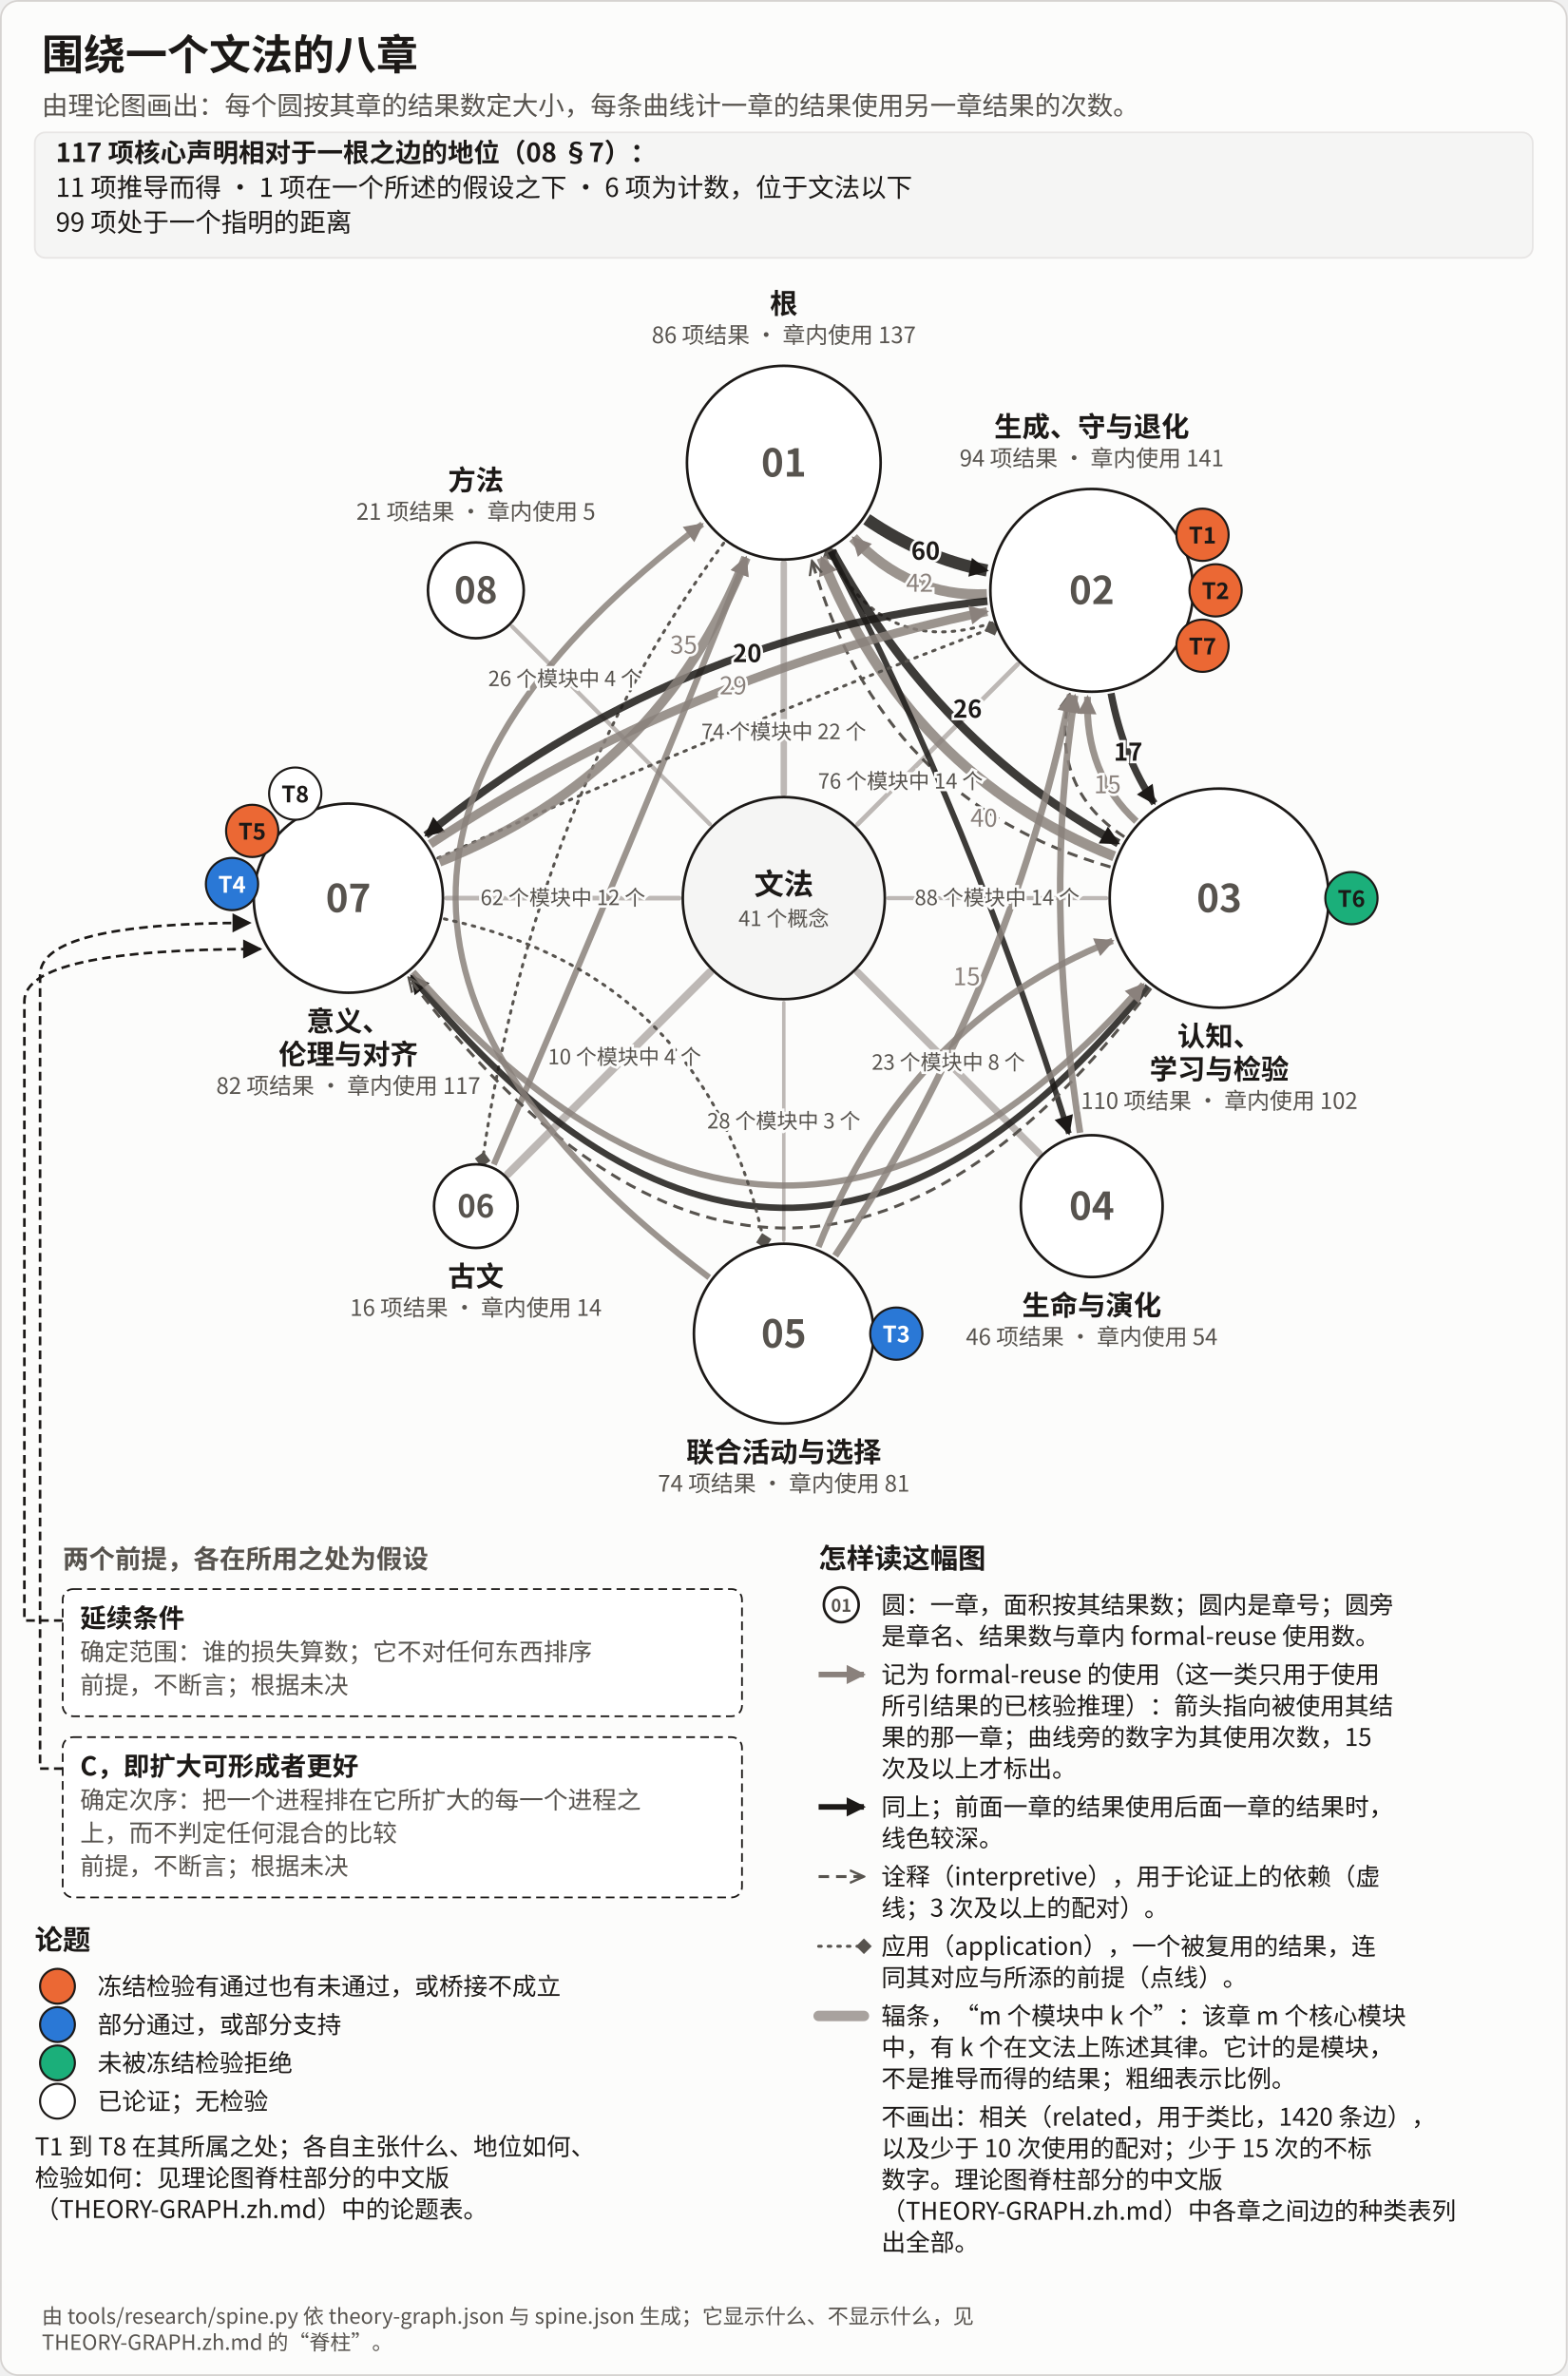
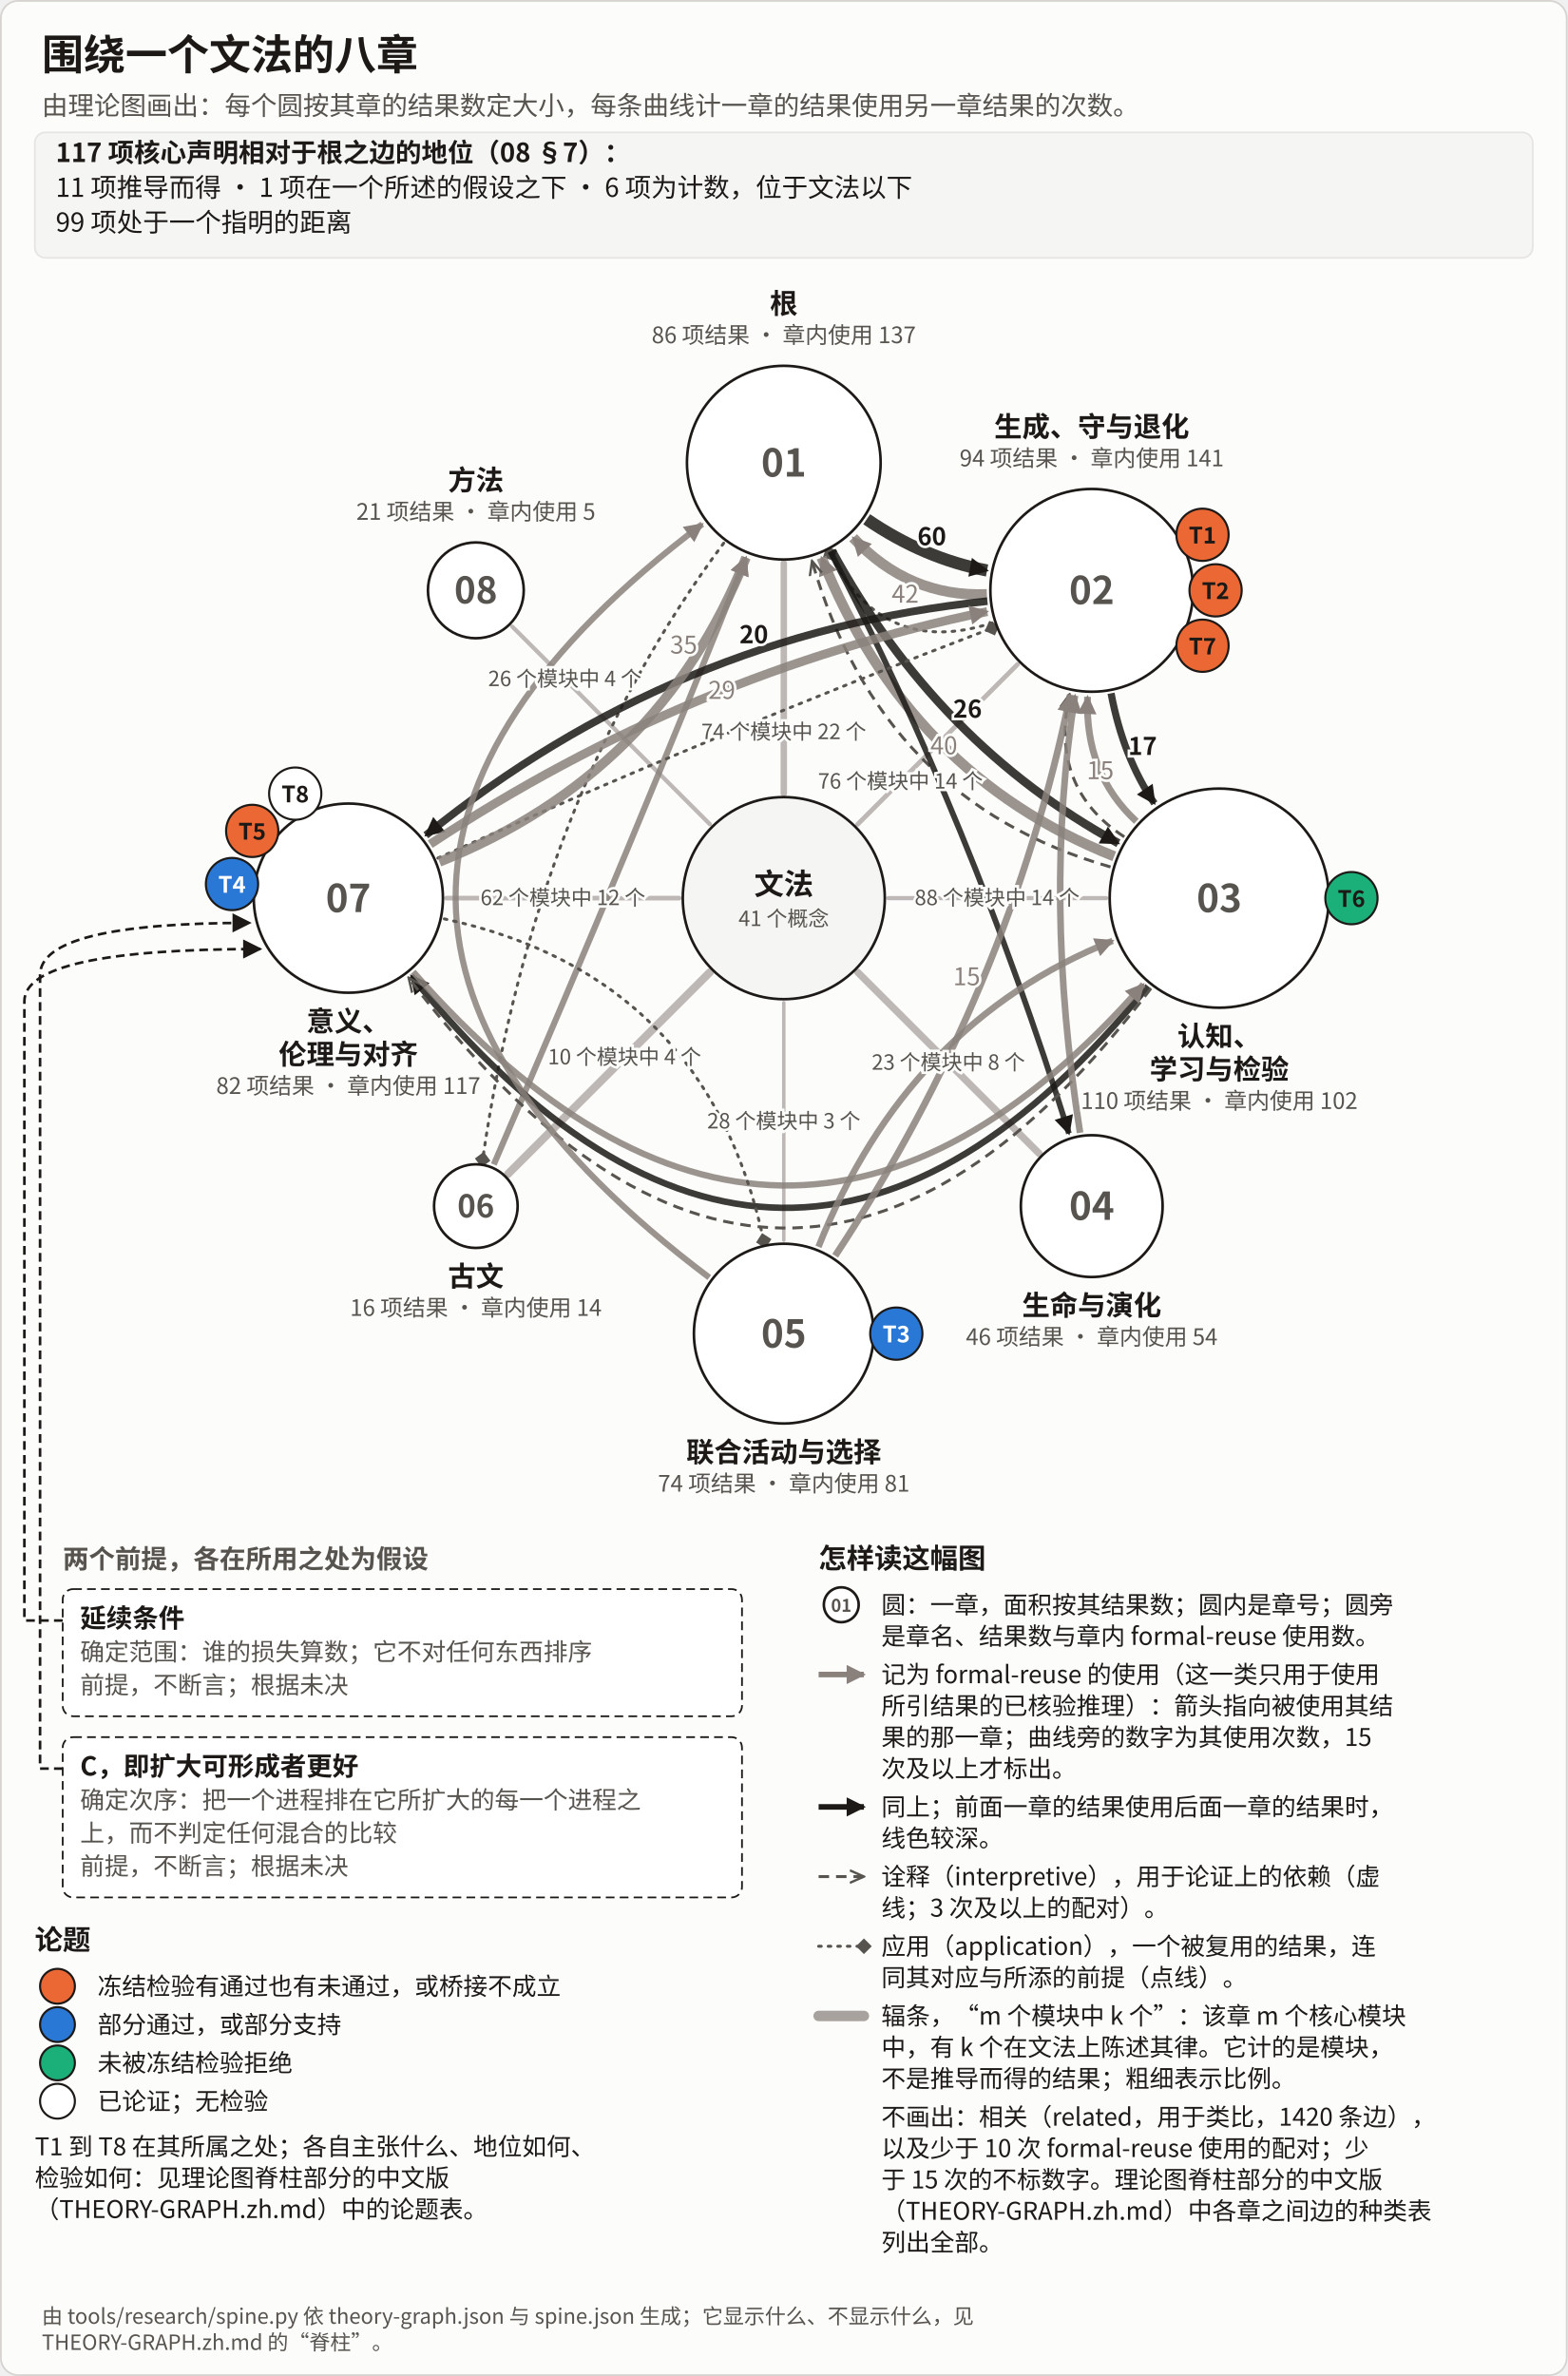
<svg xmlns="http://www.w3.org/2000/svg" viewBox="0 0 900 1364" width="900" height="1364" role="img" aria-labelledby="spine-title spine-desc" font-family="'PingFang SC', 'Hiragino Sans GB', 'Noto Sans CJK SC', 'Microsoft YaHei', sans-serif">
  <defs>
    <marker id="fwd" viewBox="0 0 10 10" refX="9" refY="5" markerWidth="11" markerHeight="11" markerUnits="userSpaceOnUse" orient="auto">
      <path d="M0,0 L10,5 L0,10 z" fill="#8a817c" />
    </marker>
    <marker id="back" viewBox="0 0 10 10" refX="9" refY="5" markerWidth="11" markerHeight="11" markerUnits="userSpaceOnUse" orient="auto">
      <path d="M0,0 L10,5 L0,10 z" fill="#1c1917" />
    </marker>
    <marker id="thin" viewBox="0 0 10 10" refX="9" refY="5" markerWidth="9" markerHeight="9" markerUnits="userSpaceOnUse" orient="auto">
      <path d="M0,1 L9,5 L0,9" fill="none" stroke="#57534e" stroke-width="1.5" />
    </marker>
    <marker id="diamond" viewBox="0 0 10 10" refX="5" refY="5" markerWidth="9" markerHeight="9" markerUnits="userSpaceOnUse" orient="auto">
      <path d="M5,0 L10,5 L5,10 L0,5 z" fill="#57534e" />
    </marker>
  </defs>
  <rect x="0.5" y="0.5" width="899" height="1363" rx="10" fill="#fcfcfb" stroke="#d6d3d1" />
  <text x="24" y="40" font-size="24" font-weight="bold" text-anchor="start" fill="#1c1917">围绕一个文法的八章</text>
  <text x="24" y="66" font-size="15" text-anchor="start" fill="#57534e">由理论图画出：每个圆按其章的结果数定大小，每条曲线计一章的结果使用另一章结果的次数。</text>
  <rect x="20" y="76" width="860" height="72" rx="6" fill="#f5f5f4" stroke="#e7e5e4" />
-   <text x="32" y="93" font-size="15" font-weight="bold" text-anchor="start" fill="#1c1917">117 项核心声明相对于一根之边的地位（08 §7）：</text>
+   <text x="32" y="93" font-size="15" font-weight="bold" text-anchor="start" fill="#1c1917">117 项核心声明相对于根之边的地位（08 §7）：</text>
  <text x="32" y="113" font-size="15" text-anchor="start" fill="#1c1917">11 项推导而得 · 1 项在一个所述的假设之下 · 6 项为计数，位于文法以下</text>
  <text x="32" y="133" font-size="15" text-anchor="start" fill="#1c1917">99 项处于一个指明的距离</text>
  <line x1="450" y1="323.3" x2="450" y2="455.6" stroke="#a8a29e" stroke-opacity="0.75" stroke-width="3.7" stroke-linecap="round" />
  <line x1="584.2" y1="381.4" x2="492.4" y2="473.2" stroke="#a8a29e" stroke-opacity="0.75" stroke-width="2.7" stroke-linecap="round" />
  <line x1="635.1" y1="515.6" x2="510" y2="515.6" stroke="#a8a29e" stroke-opacity="0.75" stroke-width="2.4" stroke-linecap="round" />
  <line x1="596.6" y1="662.2" x2="492.4" y2="558.1" stroke="#a8a29e" stroke-opacity="0.75" stroke-width="4.1" stroke-linecap="round" />
  <line x1="450" y1="712" x2="450" y2="575.6" stroke="#a8a29e" stroke-opacity="0.75" stroke-width="2" stroke-linecap="round" />
  <line x1="291.6" y1="674" x2="407.6" y2="558.1" stroke="#a8a29e" stroke-opacity="0.75" stroke-width="4.6" stroke-linecap="round" />
  <line x1="256.3" y1="515.6" x2="390" y2="515.6" stroke="#a8a29e" stroke-opacity="0.75" stroke-width="2.7" stroke-linecap="round" />
  <line x1="294.1" y1="359.7" x2="407.6" y2="473.2" stroke="#a8a29e" stroke-opacity="0.75" stroke-width="2.4" stroke-linecap="round" />
  <circle cx="450" cy="515.6" r="58" fill="#f5f5f4" stroke="#1c1917" stroke-width="1.5" />
  <text x="450" y="513.6" font-size="17" font-weight="bold" text-anchor="middle" fill="#1c1917">文法</text>
  <text x="450" y="531.6" font-size="12" text-anchor="middle" fill="#57534e">41 个概念</text>
  <path d="M497.6,298.1 Q530.7,320.7 566.7,327.5" fill="none" stroke="#1c1917" stroke-opacity="0.85" stroke-width="7" marker-end="url(#back)" />
  <path d="M566.6,341.2 Q521.6,342.9 489.8,308.7" fill="none" stroke="#8a817c" stroke-opacity="0.85" stroke-width="6" marker-end="url(#fwd)" />
  <path d="M569.6,357.6 Q507,378 476.5,317.9" fill="none" stroke="#57534e" stroke-width="1.7" stroke-dasharray="1.5 4" stroke-linecap="round" marker-end="url(#diamond)" />
  <path d="M477.6,316.2 Q538.2,427.4 642.1,484.1" fill="none" stroke="#1c1917" stroke-opacity="0.85" stroke-width="4.9" marker-end="url(#back)" />
  <path d="M639.7,491.6 Q521.3,444.4 471.7,320.1" fill="none" stroke="#8a817c" stroke-opacity="0.85" stroke-width="5.9" marker-end="url(#fwd)" />
  <path d="M637.6,497.7 Q505.7,459.9 466.2,322" fill="none" stroke="#57534e" stroke-width="1.7" stroke-dasharray="6 4" marker-end="url(#thin)" />
  <path d="M476.7,316.7 Q557.5,471.1 613.7,650.7" fill="none" stroke="#1c1917" stroke-opacity="0.85" stroke-width="3.3" marker-end="url(#back)" />
  <path d="M415.5,311.8 Q307.4,456.6 277.1,665.7" fill="none" stroke="#57534e" stroke-width="1.7" stroke-dasharray="1.5 4" stroke-linecap="round" marker-end="url(#diamond)" />
  <path d="M283.5,668.5 Q364.7,480.3 428.3,320.1" fill="none" stroke="#8a817c" stroke-opacity="0.85" stroke-width="3.5" marker-end="url(#fwd)" />
  <path d="M637.9,398 Q644.9,434.9 662.8,461.2" fill="none" stroke="#1c1917" stroke-opacity="0.85" stroke-width="4.1" marker-end="url(#back)" />
  <path d="M652.4,471.5 Q622.7,444.1 624.4,400" fill="none" stroke="#8a817c" stroke-opacity="0.85" stroke-width="3.9" marker-end="url(#fwd)" />
  <path d="M645.5,480.4 Q602.4,452.5 614,398.7" fill="none" stroke="#57534e" stroke-width="1.7" stroke-dasharray="6 4" marker-end="url(#thin)" />
  <path d="M566.9,345.1 Q387.1,363.8 244.5,479.5" fill="none" stroke="#1c1917" stroke-opacity="0.85" stroke-width="4.4" marker-end="url(#back)" />
  <path d="M247,484.6 Q396.3,386 566.8,351.1" fill="none" stroke="#8a817c" stroke-opacity="0.85" stroke-width="5.1" marker-end="url(#fwd)" />
  <path d="M251.4,492.6 Q410.8,421.1 569.6,360.6" fill="none" stroke="#57534e" stroke-width="1.7" stroke-dasharray="1.5 4" stroke-linecap="round" marker-end="url(#diamond)" />
  <path d="M659.1,566.1 Q450,823.6 236.1,560.2" fill="none" stroke="#1c1917" stroke-opacity="0.85" stroke-width="3.7" marker-end="url(#back)" />
  <path d="M660.8,567.4 Q450,845.6 234.6,561.3" fill="none" stroke="#57534e" stroke-width="1.7" stroke-dasharray="6 4" marker-end="url(#thin)" />
  <path d="M237.2,557.9 Q450,799.6 656.4,565.1" fill="none" stroke="#8a817c" stroke-opacity="0.85" stroke-width="3.6" marker-end="url(#fwd)" />
  <path d="M620.1,650.3 Q598.8,515.6 617.2,399.3" fill="none" stroke="#8a817c" stroke-opacity="0.85" stroke-width="3.8" marker-end="url(#fwd)" />
  <path d="M407.2,733.4 Q118,515.6 403.2,300.9" fill="none" stroke="#8a817c" stroke-opacity="0.85" stroke-width="3.5" marker-end="url(#fwd)" />
  <path d="M479.5,720.9 Q579.6,569.3 614.5,398.8" fill="none" stroke="#8a817c" stroke-opacity="0.85" stroke-width="3.9" marker-end="url(#fwd)" />
  <path d="M469.9,715.8 Q521.3,586.9 638.8,540.1" fill="none" stroke="#8a817c" stroke-opacity="0.85" stroke-width="3.7" marker-end="url(#fwd)" />
  <path d="M252.3,494.8 Q378.7,444.4 428.3,320.1" fill="none" stroke="#8a817c" stroke-opacity="0.85" stroke-width="5.5" marker-end="url(#fwd)" />
  <path d="M255.1,527.5 Q405.6,560 438.5,712.3" fill="none" stroke="#57534e" stroke-width="1.7" stroke-dasharray="1.5 4" stroke-linecap="round" marker-end="url(#diamond)" />
  <circle cx="450" cy="265.6" r="55.6" fill="#ffffff" stroke="#1c1917" stroke-width="1.5" />
  <text x="450" y="273.6" font-size="22" font-weight="bold" text-anchor="middle" fill="#57534e">01</text>
  <text x="450" y="180" font-size="16" font-weight="bold" text-anchor="middle" fill="#1c1917" stroke="#fcfcfb" stroke-width="3" paint-order="stroke">根</text>
  <text x="450" y="197" font-size="13" text-anchor="middle" fill="#57534e" stroke="#fcfcfb" stroke-width="3" paint-order="stroke">86 项结果 · 章内使用 137</text>
  <circle cx="626.8" cy="338.9" r="58.2" fill="#ffffff" stroke="#1c1917" stroke-width="1.5" />
  <text x="626.8" y="346.8" font-size="22" font-weight="bold" text-anchor="middle" fill="#57534e">02</text>
  <text x="626.8" y="250.7" font-size="16" font-weight="bold" text-anchor="middle" fill="#1c1917" stroke="#fcfcfb" stroke-width="3" paint-order="stroke">生成、守与退化</text>
  <text x="626.8" y="267.7" font-size="13" text-anchor="middle" fill="#57534e" stroke="#fcfcfb" stroke-width="3" paint-order="stroke">94 项结果 · 章内使用 141</text>
  <circle cx="700" cy="515.6" r="62.9" fill="#ffffff" stroke="#1c1917" stroke-width="1.5" />
  <text x="700" y="523.6" font-size="22" font-weight="bold" text-anchor="middle" fill="#57534e">03</text>
  <text x="700" y="600.6" font-size="16" font-weight="bold" text-anchor="middle" fill="#1c1917" stroke="#fcfcfb" stroke-width="3" paint-order="stroke">认知、</text>
  <text x="700" y="619.6" font-size="16" font-weight="bold" text-anchor="middle" fill="#1c1917" stroke="#fcfcfb" stroke-width="3" paint-order="stroke">学习与检验</text>
  <text x="700" y="636.6" font-size="13" text-anchor="middle" fill="#57534e" stroke="#fcfcfb" stroke-width="3" paint-order="stroke">110 项结果 · 章内使用 102</text>
  <circle cx="626.8" cy="692.4" r="40.7" fill="#ffffff" stroke="#1c1917" stroke-width="1.5" />
  <text x="626.8" y="700.3" font-size="22" font-weight="bold" text-anchor="middle" fill="#57534e">04</text>
  <text x="626.8" y="755.1" font-size="16" font-weight="bold" text-anchor="middle" fill="#1c1917" stroke="#fcfcfb" stroke-width="3" paint-order="stroke">生命与演化</text>
  <text x="626.8" y="772.1" font-size="13" text-anchor="middle" fill="#57534e" stroke="#fcfcfb" stroke-width="3" paint-order="stroke">46 项结果 · 章内使用 54</text>
  <circle cx="450" cy="765.6" r="51.6" fill="#ffffff" stroke="#1c1917" stroke-width="1.5" />
  <text x="450" y="773.6" font-size="22" font-weight="bold" text-anchor="middle" fill="#57534e">05</text>
  <text x="450" y="839.3" font-size="16" font-weight="bold" text-anchor="middle" fill="#1c1917" stroke="#fcfcfb" stroke-width="3" paint-order="stroke">联合活动与选择</text>
  <text x="450" y="856.3" font-size="13" text-anchor="middle" fill="#57534e" stroke="#fcfcfb" stroke-width="3" paint-order="stroke">74 项结果 · 章内使用 81</text>
  <circle cx="273.2" cy="692.4" r="24" fill="#ffffff" stroke="#1c1917" stroke-width="1.5" />
  <text x="273.2" y="698.9" font-size="18" font-weight="bold" text-anchor="middle" fill="#57534e">06</text>
  <text x="273.2" y="738.4" font-size="16" font-weight="bold" text-anchor="middle" fill="#1c1917" stroke="#fcfcfb" stroke-width="3" paint-order="stroke">古文</text>
  <text x="273.2" y="755.4" font-size="13" text-anchor="middle" fill="#57534e" stroke="#fcfcfb" stroke-width="3" paint-order="stroke">16 项结果 · 章内使用 14</text>
  <circle cx="200" cy="515.6" r="54.3" fill="#ffffff" stroke="#1c1917" stroke-width="1.5" />
  <text x="200" y="523.6" font-size="22" font-weight="bold" text-anchor="middle" fill="#57534e">07</text>
  <text x="200" y="592" font-size="16" font-weight="bold" text-anchor="middle" fill="#1c1917" stroke="#fcfcfb" stroke-width="3" paint-order="stroke">意义、</text>
  <text x="200" y="611" font-size="16" font-weight="bold" text-anchor="middle" fill="#1c1917" stroke="#fcfcfb" stroke-width="3" paint-order="stroke">伦理与对齐</text>
  <text x="200" y="628" font-size="13" text-anchor="middle" fill="#57534e" stroke="#fcfcfb" stroke-width="3" paint-order="stroke">82 项结果 · 章内使用 117</text>
  <circle cx="273.2" cy="338.9" r="27.5" fill="#ffffff" stroke="#1c1917" stroke-width="1.5" />
  <text x="273.2" y="346.4" font-size="21" font-weight="bold" text-anchor="middle" fill="#57534e">08</text>
  <text x="273.2" y="281.4" font-size="16" font-weight="bold" text-anchor="middle" fill="#1c1917" stroke="#fcfcfb" stroke-width="3" paint-order="stroke">方法</text>
  <text x="273.2" y="298.4" font-size="13" text-anchor="middle" fill="#57534e" stroke="#fcfcfb" stroke-width="3" paint-order="stroke">21 项结果 · 章内使用 5</text>
  <circle cx="690.4" cy="307" r="15" fill="#eb6834" stroke="#1c1917" stroke-width="1.2" />
  <text x="690.4" y="312" font-size="13" font-weight="bold" text-anchor="middle" fill="#1c1917">T1</text>
  <circle cx="697.9" cy="338.9" r="15" fill="#eb6834" stroke="#1c1917" stroke-width="1.2" />
  <text x="697.9" y="343.9" font-size="13" font-weight="bold" text-anchor="middle" fill="#1c1917">T2</text>
  <circle cx="690.4" cy="370.7" r="15" fill="#eb6834" stroke="#1c1917" stroke-width="1.2" />
  <text x="690.4" y="375.7" font-size="13" font-weight="bold" text-anchor="middle" fill="#1c1917">T7</text>
  <circle cx="514.6" cy="765.6" r="15" fill="#2a78d6" stroke="#1c1917" stroke-width="1.2" />
  <text x="514.6" y="770.6" font-size="13" font-weight="bold" text-anchor="middle" fill="#ffffff">T3</text>
  <circle cx="133.2" cy="507.5" r="15" fill="#2a78d6" stroke="#1c1917" stroke-width="1.2" />
  <text x="133.2" y="512.5" font-size="13" font-weight="bold" text-anchor="middle" fill="#ffffff">T4</text>
  <circle cx="144.8" cy="477" r="15" fill="#eb6834" stroke="#1c1917" stroke-width="1.2" />
  <text x="144.8" y="482" font-size="13" font-weight="bold" text-anchor="middle" fill="#1c1917">T5</text>
  <circle cx="169.5" cy="455.6" r="15" fill="#ffffff" stroke="#1c1917" stroke-width="1.2" />
  <text x="169.5" y="460.6" font-size="13" font-weight="bold" text-anchor="middle" fill="#1c1917">T8</text>
  <circle cx="775.9" cy="515.6" r="15" fill="#1baf7a" stroke="#1c1917" stroke-width="1.2" />
  <text x="775.9" y="520.6" font-size="13" font-weight="bold" text-anchor="middle" fill="#1c1917">T6</text>
  <text x="450" y="424.3" font-size="12" text-anchor="middle" fill="#57534e" stroke="#fcfcfb" stroke-width="3" paint-order="stroke">74 个模块中 22 个</text>
  <text x="517" y="452.7" font-size="12" text-anchor="middle" fill="#57534e" stroke="#fcfcfb" stroke-width="3" paint-order="stroke">76 个模块中 14 个</text>
  <text x="572.5" y="519.6" font-size="12" text-anchor="middle" fill="#57534e" stroke="#fcfcfb" stroke-width="3" paint-order="stroke">88 个模块中 14 个</text>
  <text x="544.5" y="614.1" font-size="12" text-anchor="middle" fill="#57534e" stroke="#fcfcfb" stroke-width="3" paint-order="stroke">23 个模块中 8 个</text>
  <text x="450" y="647.8" font-size="12" text-anchor="middle" fill="#57534e" stroke="#fcfcfb" stroke-width="3" paint-order="stroke">28 个模块中 3 个</text>
  <text x="358.6" y="611" font-size="12" text-anchor="middle" fill="#57534e" stroke="#fcfcfb" stroke-width="3" paint-order="stroke">10 个模块中 4 个</text>
  <text x="323.2" y="519.6" font-size="12" text-anchor="middle" fill="#57534e" stroke="#fcfcfb" stroke-width="3" paint-order="stroke">62 个模块中 12 个</text>
  <text x="324.3" y="393.9" font-size="12" text-anchor="middle" fill="#57534e" stroke="#fcfcfb" stroke-width="3" paint-order="stroke">26 个模块中 4 个</text>
-   <text x="531.4" y="321.3" font-size="14" font-weight="bold" text-anchor="middle" fill="#1c1917" stroke="#fcfcfb" stroke-width="3" paint-order="stroke">60</text>
-   <text x="528" y="339.7" font-size="14" text-anchor="middle" fill="#8a817c" stroke="#fcfcfb" stroke-width="3" paint-order="stroke">42</text>
-   <text x="564.9" y="474.6" font-size="14" text-anchor="middle" fill="#8a817c" stroke="#fcfcfb" stroke-width="3" paint-order="stroke">40</text>
+   <text x="535" y="313" font-size="14" font-weight="bold" text-anchor="middle" fill="#1c1917" stroke="#fcfcfb" stroke-width="3" paint-order="stroke">60</text>
+   <text x="519.7" y="346" font-size="14" text-anchor="middle" fill="#8a817c" stroke="#fcfcfb" stroke-width="3" paint-order="stroke">42</text>
+   <text x="541.9" y="433" font-size="14" text-anchor="middle" fill="#8a817c" stroke="#fcfcfb" stroke-width="3" paint-order="stroke">40</text>
  <text x="392.5" y="375.2" font-size="14" text-anchor="middle" fill="#8a817c" stroke="#fcfcfb" stroke-width="3" paint-order="stroke">35</text>
-   <text x="420.9" y="398.6" font-size="14" text-anchor="middle" fill="#8a817c" stroke="#fcfcfb" stroke-width="3" paint-order="stroke">29</text>
+   <text x="414.4" y="401.2" font-size="14" text-anchor="middle" fill="#8a817c" stroke="#fcfcfb" stroke-width="3" paint-order="stroke">29</text>
  <text x="555.5" y="412" font-size="14" font-weight="bold" text-anchor="middle" fill="#1c1917" stroke="#fcfcfb" stroke-width="3" paint-order="stroke">26</text>
-   <text x="429" y="380.1" font-size="14" font-weight="bold" text-anchor="middle" fill="#1c1917" stroke="#fcfcfb" stroke-width="3" paint-order="stroke">20</text>
-   <text x="647.7" y="436.7" font-size="14" font-weight="bold" text-anchor="middle" fill="#1c1917" stroke="#fcfcfb" stroke-width="3" paint-order="stroke">17</text>
-   <text x="635.8" y="455.4" font-size="14" text-anchor="middle" fill="#8a817c" stroke="#fcfcfb" stroke-width="3" paint-order="stroke">15</text>
+   <text x="432.8" y="369.3" font-size="14" font-weight="bold" text-anchor="middle" fill="#1c1917" stroke="#fcfcfb" stroke-width="3" paint-order="stroke">20</text>
+   <text x="656" y="433.4" font-size="14" font-weight="bold" text-anchor="middle" fill="#1c1917" stroke="#fcfcfb" stroke-width="3" paint-order="stroke">17</text>
+   <text x="631.7" y="447.3" font-size="14" text-anchor="middle" fill="#8a817c" stroke="#fcfcfb" stroke-width="3" paint-order="stroke">15</text>
  <text x="555" y="565.6" font-size="14" text-anchor="middle" fill="#8a817c" stroke="#fcfcfb" stroke-width="3" paint-order="stroke">15</text>
  <text x="36" y="900.3" font-size="15" font-weight="bold" text-anchor="start" fill="#57534e">两个前提，各在所用之处为假设</text>
  <rect x="36" y="912.256" width="390" height="73" rx="6" fill="#ffffff" stroke="#1c1917" stroke-dasharray="5 3" />
  <text x="46" y="934.3" font-size="15" font-weight="bold" text-anchor="start" fill="#1c1917">延续条件</text>
  <text x="46" y="953.3" font-size="14" text-anchor="start" fill="#57534e">确定范围：谁的损失算数；它不对任何东西排序</text>
  <text x="46" y="972.3" font-size="14" text-anchor="start" fill="#57534e">前提，不断言；根据未决</text>
  <path d="M36,930.3 L14,930.3 L14,574.8 Q14,544.8 149.5,544.8" fill="none" stroke="#1c1917" stroke-width="1.5" stroke-dasharray="5 3" marker-end="url(#back)" />
  <rect x="36" y="997.256" width="390" height="92" rx="6" fill="#ffffff" stroke="#1c1917" stroke-dasharray="5 3" />
  <text x="46" y="1019.3" font-size="15" font-weight="bold" text-anchor="start" fill="#1c1917">C，即扩大可形成者更好</text>
  <text x="46" y="1038.3" font-size="14" text-anchor="start" fill="#57534e">确定次序：把一个进程排在它所扩大的每一个进程之</text>
  <text x="46" y="1057.3" font-size="14" text-anchor="start" fill="#57534e">上，而不判定任何混合的比较</text>
  <text x="46" y="1076.3" font-size="14" text-anchor="start" fill="#57534e">前提，不断言；根据未决</text>
  <path d="M36,1015.3 L23,1015.3 L23,559.8 Q23,529.8 143.4,529.8" fill="none" stroke="#1c1917" stroke-width="1.5" stroke-dasharray="5 3" marker-end="url(#back)" />
  <text x="20" y="1119.3" font-size="16" font-weight="bold" text-anchor="start" fill="#1c1917">论题</text>
  <circle cx="33" cy="1140.256" r="10" fill="#eb6834" stroke="#1c1917" stroke-width="1.2" />
  <text x="56" y="1145.3" font-size="14" text-anchor="start" fill="#1c1917">冻结检验有通过也有未通过，或桥接不成立</text>
  <circle cx="33" cy="1162.256" r="10" fill="#2a78d6" stroke="#1c1917" stroke-width="1.2" />
  <text x="56" y="1167.3" font-size="14" text-anchor="start" fill="#1c1917">部分通过，或部分支持</text>
  <circle cx="33" cy="1184.256" r="10" fill="#1baf7a" stroke="#1c1917" stroke-width="1.2" />
  <text x="56" y="1189.3" font-size="14" text-anchor="start" fill="#1c1917">未被冻结检验拒绝</text>
  <circle cx="33" cy="1206.256" r="10" fill="#ffffff" stroke="#1c1917" stroke-width="1.2" />
  <text x="56" y="1211.3" font-size="14" text-anchor="start" fill="#1c1917">已论证；无检验</text>
  <text x="20" y="1237.3" font-size="14" text-anchor="start" fill="#1c1917">T1 到 T8 在其所属之处；各自主张什么、地位如何、</text>
  <text x="20" y="1255.3" font-size="14" text-anchor="start" fill="#1c1917">检验如何：见理论图脊柱部分的中文版</text>
  <text x="20" y="1273.3" font-size="14" text-anchor="start" fill="#1c1917">（THEORY-GRAPH.zh.md）中的论题表。</text>
  <text x="470" y="900.3" font-size="16" font-weight="bold" text-anchor="start" fill="#1c1917">怎样读这幅图</text>
  <circle cx="483" cy="921.256" r="10" fill="#ffffff" stroke="#1c1917" stroke-width="1.5" />
  <text x="483" y="925.3" font-size="10" font-weight="bold" text-anchor="middle" fill="#57534e">01</text>
  <text x="506" y="926.3" font-size="14" text-anchor="start" fill="#1c1917">圆：一章，面积按其结果数；圆内是章号；圆旁</text>
  <text x="506" y="944.3" font-size="14" text-anchor="start" fill="#1c1917">是章名、结果数与章内 formal-reuse 使用数。</text>
  <line x1="470" y1="961.3" x2="496" y2="961.3" stroke="#8a817c" stroke-width="3.2" marker-end="url(#fwd)" />
  <text x="506" y="966.3" font-size="14" text-anchor="start" fill="#1c1917">记为 formal-reuse 的使用（这一类只用于使用</text>
  <text x="506" y="984.3" font-size="14" text-anchor="start" fill="#1c1917">所引结果的已核验推理）：箭头指向被使用其结</text>
  <text x="506" y="1002.3" font-size="14" text-anchor="start" fill="#1c1917">果的那一章；曲线旁的数字为其使用次数，15</text>
  <text x="506" y="1020.3" font-size="14" text-anchor="start" fill="#1c1917">次及以上才标出。</text>
  <line x1="470" y1="1037.3" x2="496" y2="1037.3" stroke="#1c1917" stroke-width="3.2" marker-end="url(#back)" />
  <text x="506" y="1042.3" font-size="14" text-anchor="start" fill="#1c1917">同上；前面一章的结果使用后面一章的结果时，</text>
  <text x="506" y="1060.3" font-size="14" text-anchor="start" fill="#1c1917">线色较深。</text>
  <line x1="470" y1="1077.3" x2="496" y2="1077.3" stroke="#57534e" stroke-width="1.7" stroke-dasharray="6 4" marker-end="url(#thin)" />
  <text x="506" y="1082.3" font-size="14" text-anchor="start" fill="#1c1917">诠释（interpretive），用于论证上的依赖（虚</text>
  <text x="506" y="1100.3" font-size="14" text-anchor="start" fill="#1c1917">线；3 次及以上的配对）。</text>
  <line x1="470" y1="1117.3" x2="496" y2="1117.3" stroke="#57534e" stroke-width="1.7" stroke-dasharray="1.5 4" stroke-linecap="round" marker-end="url(#diamond)" />
  <text x="506" y="1122.3" font-size="14" text-anchor="start" fill="#1c1917">应用（application），一个被复用的结果，连</text>
  <text x="506" y="1140.3" font-size="14" text-anchor="start" fill="#1c1917">同其对应与所添的前提（点线）。</text>
  <line x1="470" y1="1157.3" x2="496" y2="1157.3" stroke="#a8a29e" stroke-width="6" stroke-linecap="round" />
  <text x="506" y="1162.3" font-size="14" text-anchor="start" fill="#1c1917">辐条，“m 个模块中 k 个”：该章 m 个核心模块</text>
  <text x="506" y="1180.3" font-size="14" text-anchor="start" fill="#1c1917">中，有 k 个在文法上陈述其律。它计的是模块，</text>
  <text x="506" y="1198.3" font-size="14" text-anchor="start" fill="#1c1917">不是推导而得的结果；粗细表示比例。</text>
  <text x="506" y="1220.3" font-size="14" text-anchor="start" fill="#1c1917">不画出：相关（related，用于类比，1420 条边），</text>
-   <text x="506" y="1238.3" font-size="14" text-anchor="start" fill="#1c1917">以及少于 10 次使用的配对；少于 15 次的不标</text>
-   <text x="506" y="1256.3" font-size="14" text-anchor="start" fill="#1c1917">数字。理论图脊柱部分的中文版</text>
-   <text x="506" y="1274.3" font-size="14" text-anchor="start" fill="#1c1917">（THEORY-GRAPH.zh.md）中各章之间边的种类表列</text>
-   <text x="506" y="1292.3" font-size="14" text-anchor="start" fill="#1c1917">出全部。</text>
+   <text x="506" y="1238.3" font-size="14" text-anchor="start" fill="#1c1917">以及少于 10 次 formal-reuse 使用的配对；少</text>
+   <text x="506" y="1256.3" font-size="14" text-anchor="start" fill="#1c1917">于 15 次的不标数字。理论图脊柱部分的中文版</text>
+   <text x="506" y="1274.3" font-size="14" text-anchor="start" fill="#1c1917">（THEORY-GRAPH.zh.md）中各章之间边的种类表</text>
+   <text x="506" y="1292.3" font-size="14" text-anchor="start" fill="#1c1917">列出全部。</text>
  <text x="24" y="1334" font-size="12" text-anchor="start" fill="#57534e">由 tools/research/spine.py 依 theory-graph.json 与 spine.json 生成；它显示什么、不显示什么，见</text>
  <text x="24" y="1349" font-size="12" text-anchor="start" fill="#57534e">THEORY-GRAPH.zh.md 的“脊柱”。</text>
</svg>
